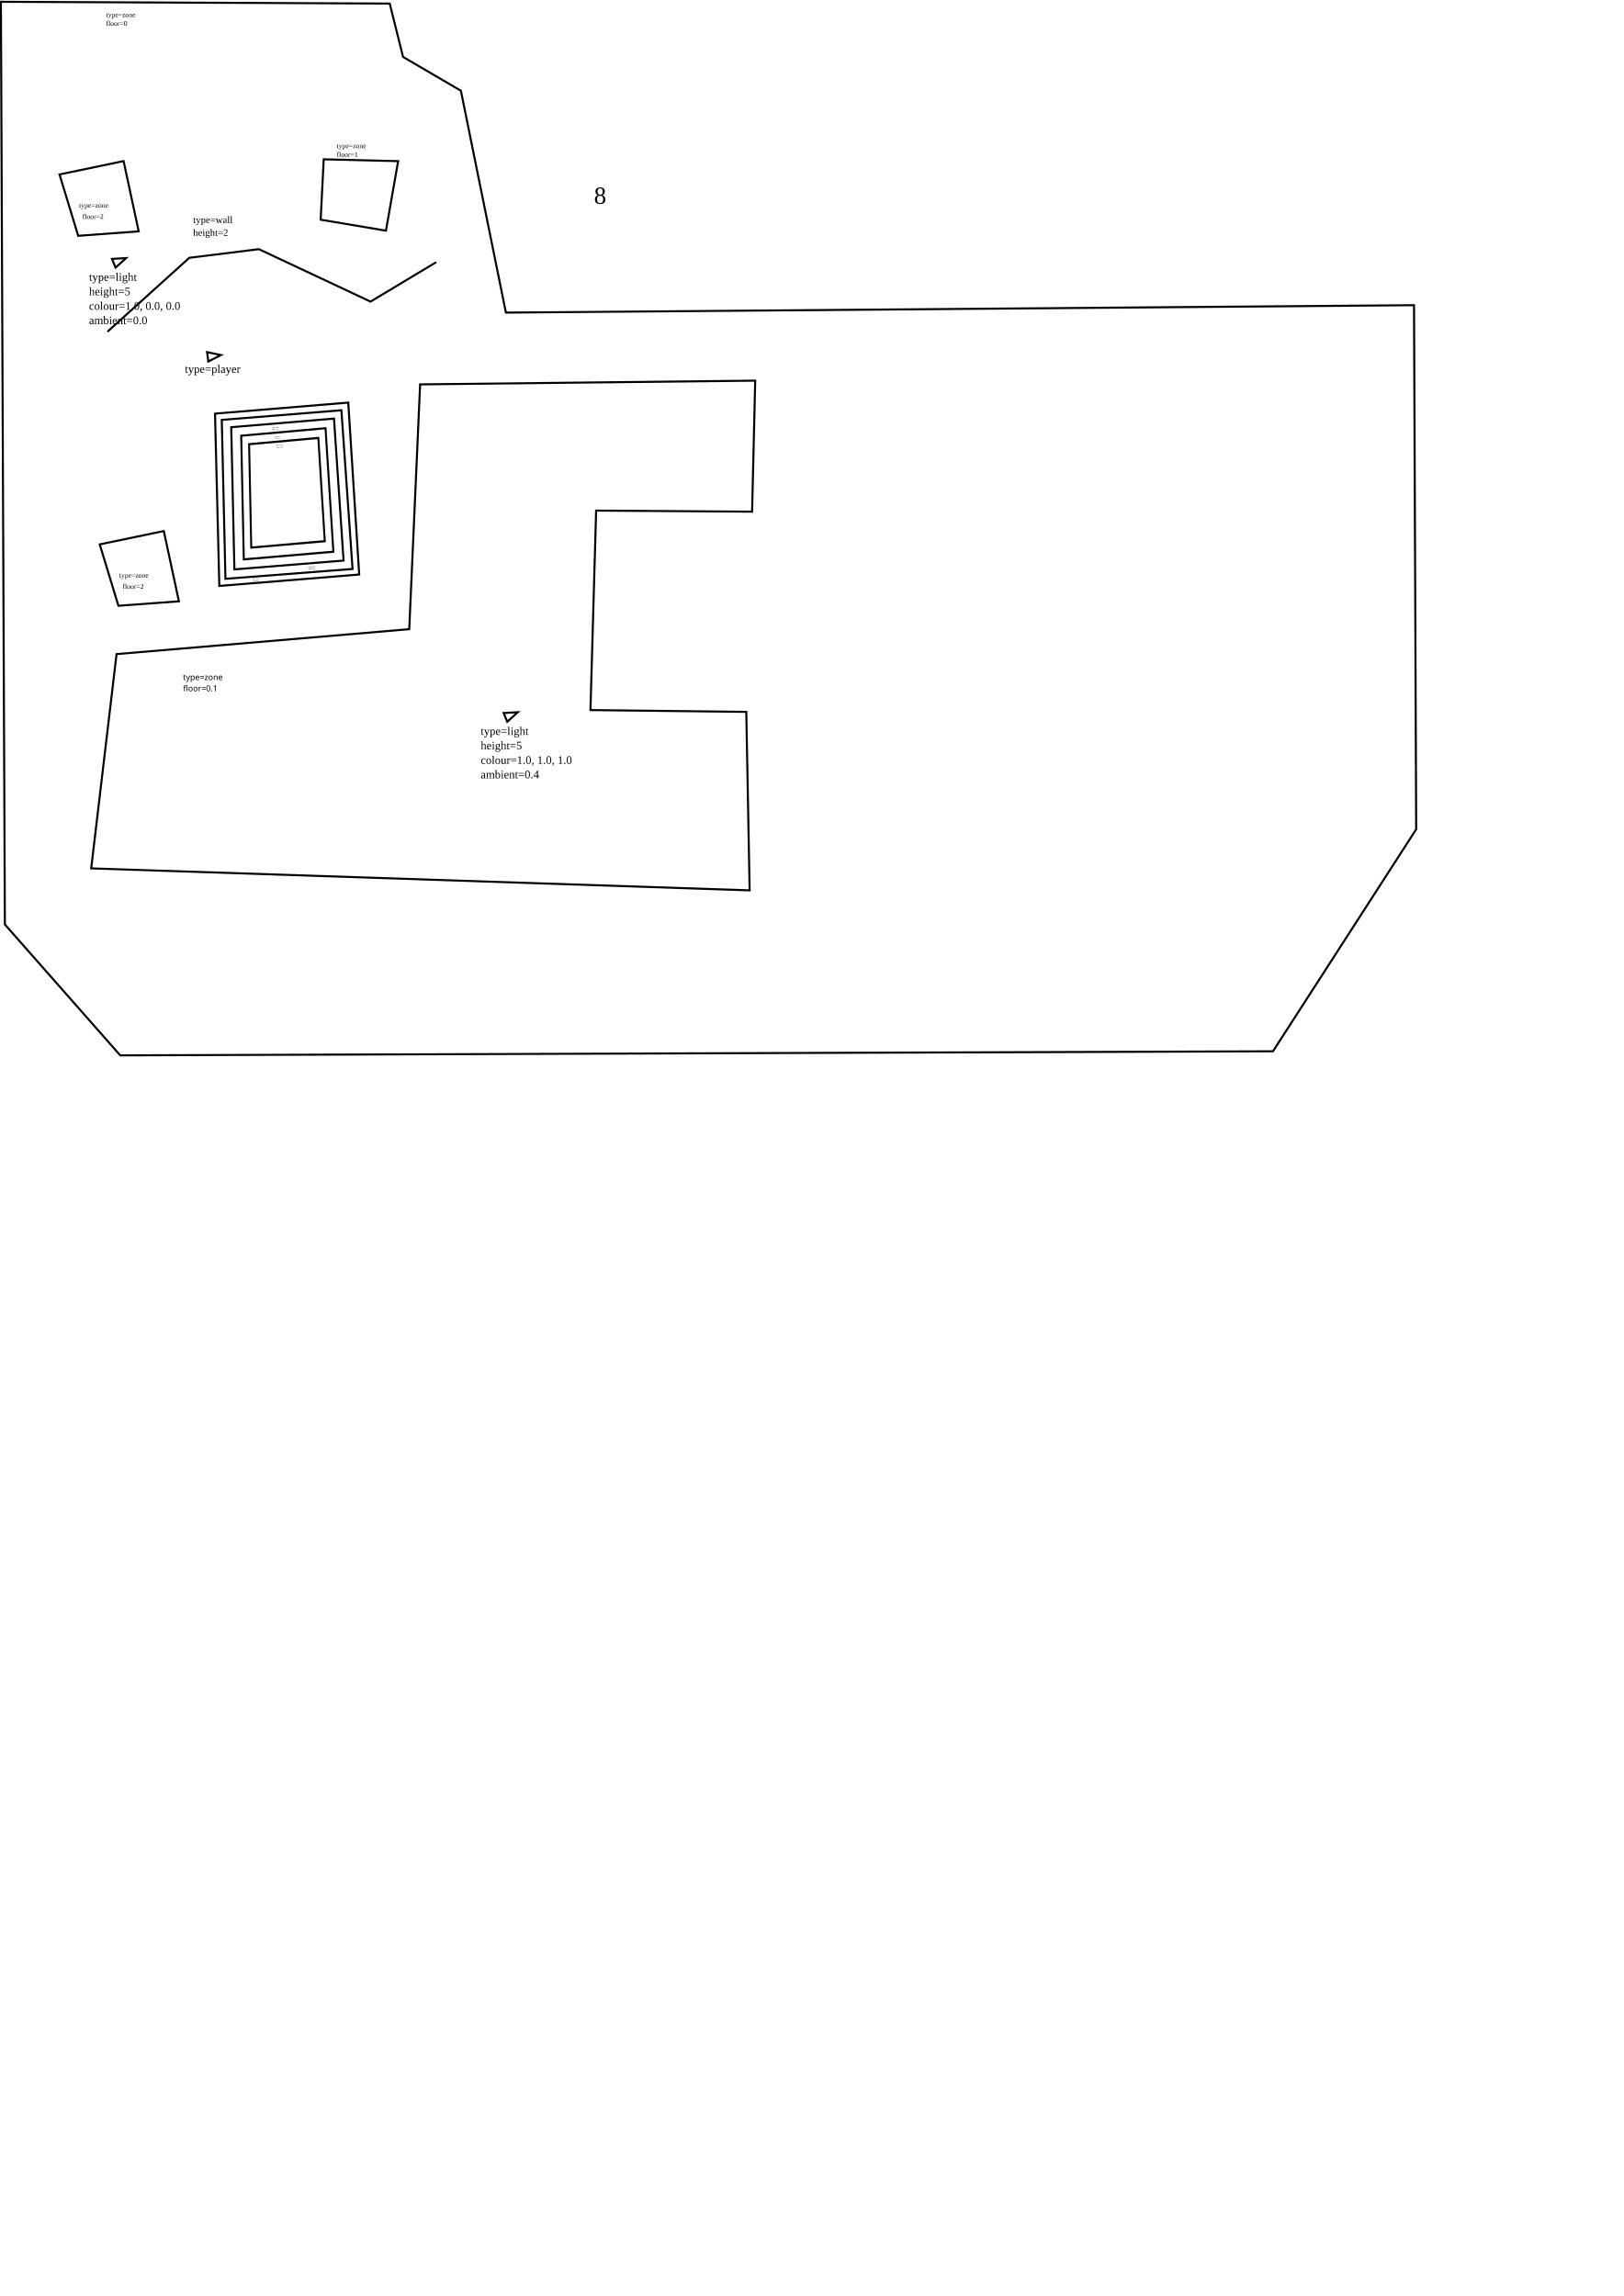
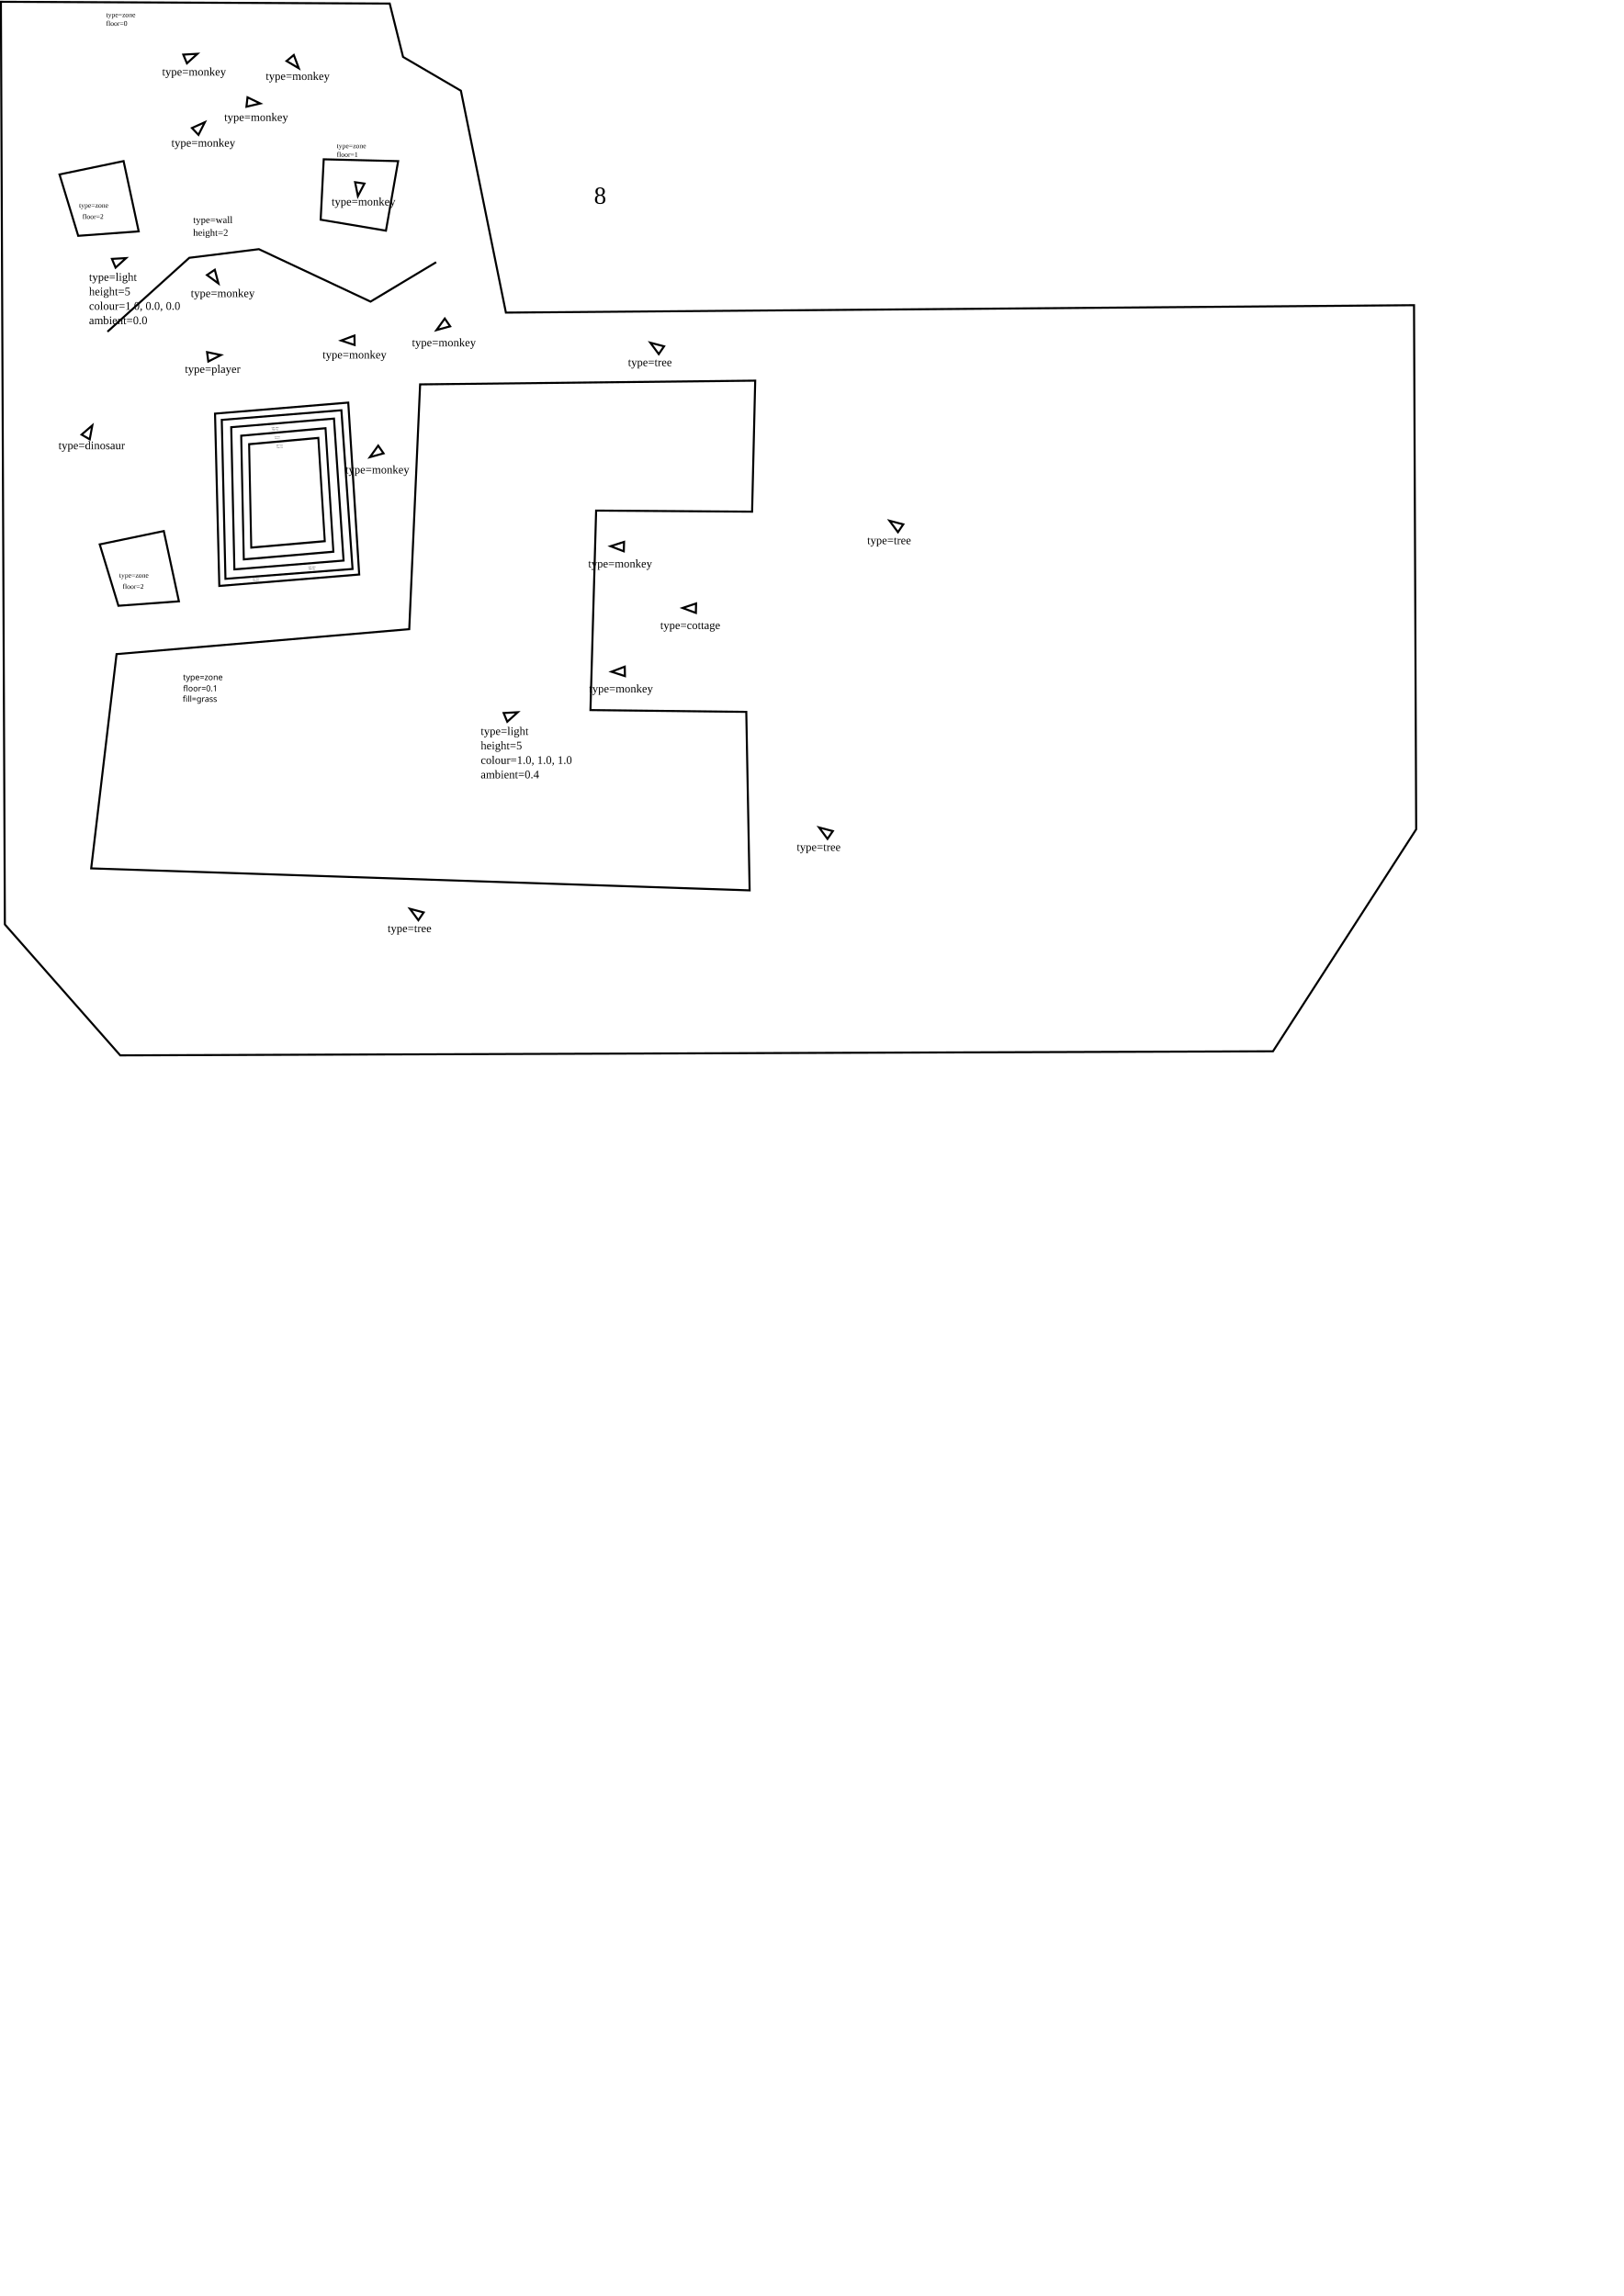
<svg xmlns="http://www.w3.org/2000/svg" width="210mm" height="297mm" viewBox="0 0 210 297" version="1.1" id="svg1">
  <defs id="defs1">
    <rect x="357.962" y="869.614" width="268.471" height="112.836" id="rect1" />
  </defs>
  <g id="layer1">
    <text xml:space="preserve" transform="matrix(0.2645833,0,0,0.2645833,-17.88486,-206.5387)" id="text1" style="text-align:start;writing-mode:lr-tb;direction:ltr;white-space:pre;shape-inside:url(#rect1);display:inline;fill:#000000">
-       <tspan x="357.961" y="880.23" id="tspan10924">8</tspan>
+       <tspan x="357.961" y="880.23" id="tspan2025">8</tspan>
    </text>
    <g id="g5">
      <text xml:space="preserve" style="font-size:0.909px;text-align:start;writing-mode:lr-tb;direction:ltr;text-anchor:start;fill:#000000;fill-opacity:1;stroke:none;stroke-width:0.076;stroke-opacity:1" x="13.721" y="2.202" id="text2">
        <tspan id="tspan2" style="fill:#000000;fill-opacity:1;stroke:none;stroke-width:0.076" x="13.721" y="2.202">type=zone</tspan>
      </text>
      <text xml:space="preserve" style="font-size:0.909px;text-align:start;writing-mode:lr-tb;direction:ltr;text-anchor:start;fill:#000000;fill-opacity:1;stroke:none;stroke-width:0.076;stroke-opacity:1" x="13.728" y="3.33" id="text2-7">
        <tspan id="tspan2-2" style="fill:#000000;fill-opacity:1;stroke:none;stroke-width:0.076" x="13.728" y="3.33">floor=0</tspan>
      </text>
+       <g id="g4-5" transform="translate(-1.019873,-7.344743)">
+         <path style="fill:none;fill-opacity:1;stroke:#000000;stroke-width:0.265;stroke-opacity:1" d="m 25.848,23.903 0.841,0.885 0.83,-1.639 z" id="path2-1" />
+         <text xml:space="preserve" style="font-size:1.501px;text-align:start;writing-mode:lr-tb;direction:ltr;text-anchor:start;fill:#000000;fill-opacity:1;stroke:none;stroke-width:0.125;stroke-opacity:1" x="23.18" y="26.307" id="text3-3">
+           <tspan id="tspan3-9" style="fill:#000000;fill-opacity:1;stroke:none;stroke-width:0.125" x="23.18" y="26.307">type=monkey</tspan>
+         </text>
+       </g>
+       <g id="g4-5-8" transform="translate(-2.212866,-16.53182)">
+         <path style="fill:none;fill-opacity:1;stroke:#000000;stroke-width:0.265;stroke-opacity:1" d="m 25.92,23.595 0.468,1.128 1.362,-1.232 z" id="path2-1-7" />
+         <text xml:space="preserve" style="font-size:1.501px;text-align:start;writing-mode:lr-tb;direction:ltr;text-anchor:start;fill:#000000;fill-opacity:1;stroke:none;stroke-width:0.125;stroke-opacity:1" x="23.18" y="26.307" id="text3-3-1">
+           <tspan id="tspan3-9-5" style="fill:#000000;fill-opacity:1;stroke:none;stroke-width:0.125" x="23.18" y="26.307">type=monkey</tspan>
+         </text>
+       </g>
      <g id="g4-5-8-2" transform="translate(31.58906,68.63706)">
        <path style="fill:none;fill-opacity:1;stroke:#000000;stroke-width:0.265;stroke-opacity:1" d="m 33.55,23.595 0.468,1.128 1.362,-1.232 z" id="path2-1-7-3" />
        <text xml:space="preserve" style="font-size:1.501px;text-align:start;writing-mode:lr-tb;direction:ltr;text-anchor:start;fill:#000000;fill-opacity:1;stroke:none;stroke-width:0.125;stroke-opacity:1" x="30.582" y="26.427" id="text3-3-1-7">
          <tspan id="tspan3-9-5-5" style="fill:#000000;fill-opacity:1;stroke:none;stroke-width:0.125" x="30.582" y="26.427">type=light</tspan>
        </text>
        <text xml:space="preserve" style="font-size:1.501px;text-align:start;writing-mode:lr-tb;direction:ltr;text-anchor:start;fill:#000000;fill-opacity:1;stroke:none;stroke-width:0.125;stroke-opacity:1" x="30.582" y="28.298" id="text3-3-1-7-9">
          <tspan id="tspan3-9-5-5-2" style="fill:#000000;fill-opacity:1;stroke:none;stroke-width:0.125" x="30.582" y="28.298">height=5</tspan>
        </text>
        <text xml:space="preserve" style="font-size:1.501px;text-align:start;writing-mode:lr-tb;direction:ltr;text-anchor:start;fill:#000000;fill-opacity:1;stroke:none;stroke-width:0.125;stroke-opacity:1" x="30.582" y="30.169" id="text3-3-1-7-2">
          <tspan id="tspan3-9-5-5-8" style="fill:#000000;fill-opacity:1;stroke:none;stroke-width:0.125" x="30.582" y="30.169">colour=1.0, 1.0, 1.0</tspan>
        </text>
        <text xml:space="preserve" style="font-size:1.501px;text-align:start;writing-mode:lr-tb;direction:ltr;text-anchor:start;fill:#000000;fill-opacity:1;stroke:none;stroke-width:0.125;stroke-opacity:1" x="30.582" y="32.04" id="text3-3-1-7-97">
          <tspan id="tspan3-9-5-5-3" style="fill:#000000;fill-opacity:1;stroke:none;stroke-width:0.125" x="30.582" y="32.04">ambient=0.4</tspan>
        </text>
      </g>
      <g id="g4-5-8-2-6" transform="translate(-19.07064,9.894325)">
        <path style="fill:none;fill-opacity:1;stroke:#000000;stroke-width:0.265;stroke-opacity:1" d="m 33.55,23.595 0.468,1.128 1.362,-1.232 z" id="path2-1-7-3-1" />
        <text xml:space="preserve" style="font-size:1.501px;text-align:start;writing-mode:lr-tb;direction:ltr;text-anchor:start;fill:#000000;fill-opacity:1;stroke:none;stroke-width:0.125;stroke-opacity:1" x="30.582" y="26.427" id="text3-3-1-7-29">
          <tspan id="tspan3-9-5-5-31" style="fill:#000000;fill-opacity:1;stroke:none;stroke-width:0.125" x="30.582" y="26.427">type=light</tspan>
        </text>
        <text xml:space="preserve" style="font-size:1.501px;text-align:start;writing-mode:lr-tb;direction:ltr;text-anchor:start;fill:#000000;fill-opacity:1;stroke:none;stroke-width:0.125;stroke-opacity:1" x="30.582" y="28.298" id="text3-3-1-7-9-9">
          <tspan id="tspan3-9-5-5-2-4" style="fill:#000000;fill-opacity:1;stroke:none;stroke-width:0.125" x="30.582" y="28.298">height=5</tspan>
        </text>
        <text xml:space="preserve" style="font-size:1.501px;text-align:start;writing-mode:lr-tb;direction:ltr;text-anchor:start;fill:#000000;fill-opacity:1;stroke:none;stroke-width:0.125;stroke-opacity:1" x="30.582" y="30.169" id="text3-3-1-7-2-7">
          <tspan id="tspan3-9-5-5-8-8" style="fill:#000000;fill-opacity:1;stroke:none;stroke-width:0.125" x="30.582" y="30.169">colour=1.0, 0.0, 0.0</tspan>
        </text>
        <text xml:space="preserve" style="font-size:1.501px;text-align:start;writing-mode:lr-tb;direction:ltr;text-anchor:start;fill:#000000;fill-opacity:1;stroke:none;stroke-width:0.125;stroke-opacity:1" x="30.582" y="32.04" id="text3-3-1-7-97-4">
          <tspan id="tspan3-9-5-5-3-5" style="fill:#000000;fill-opacity:1;stroke:none;stroke-width:0.125" x="30.582" y="32.04">ambient=0.0</tspan>
        </text>
      </g>
+       <g id="g4-5-8-6" transform="translate(5.822039,-10.66291)">
+         <path style="fill:none;fill-opacity:1;stroke:#000000;stroke-width:0.265;stroke-opacity:1" d="m 26.189,23.254 -0.137,1.213 1.789,-0.418 z" id="path2-1-7-7" />
+         <text xml:space="preserve" style="font-size:1.501px;text-align:start;writing-mode:lr-tb;direction:ltr;text-anchor:start;fill:#000000;fill-opacity:1;stroke:none;stroke-width:0.125;stroke-opacity:1" x="23.18" y="26.307" id="text3-3-1-9">
+           <tspan id="tspan3-9-5-4" style="fill:#000000;fill-opacity:1;stroke:none;stroke-width:0.125" x="23.18" y="26.307">type=monkey</tspan>
+         </text>
+       </g>
+       <g id="g4-5-3" transform="translate(18.53776,20.06561)">
+         <path style="fill:none;fill-opacity:1;stroke:#000000;stroke-width:0.265;stroke-opacity:1" d="m 27.325,24.562 -0.021,-1.221 -1.72,0.646 z" id="path2-1-6" />
+         <text xml:space="preserve" style="font-size:1.501px;text-align:start;writing-mode:lr-tb;direction:ltr;text-anchor:start;fill:#000000;fill-opacity:1;stroke:none;stroke-width:0.125;stroke-opacity:1" x="23.18" y="26.307" id="text3-3-7">
+           <tspan id="tspan3-9-53" style="fill:#000000;fill-opacity:1;stroke:none;stroke-width:0.125" x="23.18" y="26.307">type=monkey</tspan>
+         </text>
+       </g>
+       <g id="g4-5-3-1" transform="translate(1.489317,12.11764)">
+         <path style="fill:none;fill-opacity:1;stroke:#000000;stroke-width:0.265;stroke-opacity:1" d="m 26.291,22.776 -1.011,0.684 1.48,1.088 z" id="path2-1-6-2" />
+         <text xml:space="preserve" style="font-size:1.501px;text-align:start;writing-mode:lr-tb;direction:ltr;text-anchor:start;fill:#000000;fill-opacity:1;stroke:none;stroke-width:0.125;stroke-opacity:1" x="23.18" y="26.307" id="text3-3-7-7">
+           <tspan id="tspan3-9-53-0" style="fill:#000000;fill-opacity:1;stroke:none;stroke-width:0.125" x="23.18" y="26.307">type=monkey</tspan>
+         </text>
+       </g>
+       <g id="g4-5-8-6-5" transform="translate(30.1,18.4964)">
+         <path style="fill:none;fill-opacity:1;stroke:#000000;stroke-width:0.265;stroke-opacity:1" d="m 28.119,23.714 -0.695,-1.004 -1.072,1.492 z" id="path2-1-7-7-6" />
+         <text xml:space="preserve" style="font-size:1.501px;text-align:start;writing-mode:lr-tb;direction:ltr;text-anchor:start;fill:#000000;fill-opacity:1;stroke:none;stroke-width:0.125;stroke-opacity:1" x="23.18" y="26.307" id="text3-3-1-9-2">
+           <tspan id="tspan3-9-5-4-9" style="fill:#000000;fill-opacity:1;stroke:none;stroke-width:0.125" x="23.18" y="26.307">type=monkey</tspan>
+         </text>
+       </g>
+       <g id="g4-5-8-6-5-3" transform="translate(21.48873,34.93369)">
+         <path style="fill:none;fill-opacity:1;stroke:#000000;stroke-width:0.265;stroke-opacity:1" d="m 28.119,23.714 -0.695,-1.004 -1.072,1.492 z" id="path2-1-7-7-6-8" />
+         <text xml:space="preserve" style="font-size:1.501px;text-align:start;writing-mode:lr-tb;direction:ltr;text-anchor:start;fill:#000000;fill-opacity:1;stroke:none;stroke-width:0.125;stroke-opacity:1" x="23.18" y="26.307" id="text3-3-1-9-2-48">
+           <tspan id="tspan3-9-5-4-9-0" style="fill:#000000;fill-opacity:1;stroke:none;stroke-width:0.125" x="23.18" y="26.307">type=monkey</tspan>
+         </text>
+       </g>
+       <g id="g4-5-8-6-5-32" transform="translate(52.89492,47.09292)">
+         <path style="fill:none;fill-opacity:1;stroke:#000000;stroke-width:0.265;stroke-opacity:1" d="m 27.782,24.221 0.037,-1.22 -1.748,0.564 z" id="path2-1-7-7-6-6" />
+         <text xml:space="preserve" style="font-size:1.501px;text-align:start;writing-mode:lr-tb;direction:ltr;text-anchor:start;fill:#000000;fill-opacity:1;stroke:none;stroke-width:0.125;stroke-opacity:1" x="23.18" y="26.307" id="text3-3-1-9-2-94">
+           <tspan id="tspan3-9-5-4-9-1" style="fill:#000000;fill-opacity:1;stroke:none;stroke-width:0.125" x="23.18" y="26.307">type=monkey</tspan>
+         </text>
+       </g>
+       <g id="g4-5-8-6-5-8" transform="translate(53.00565,63.26971)">
+         <path style="fill:none;fill-opacity:1;stroke:#000000;stroke-width:0.265;stroke-opacity:1" d="M 27.821,24.189 27.794,22.968 26.078,23.622 Z" id="path2-1-7-7-6-38" />
+         <text xml:space="preserve" style="font-size:1.501px;text-align:start;writing-mode:lr-tb;direction:ltr;text-anchor:start;fill:#000000;fill-opacity:1;stroke:none;stroke-width:0.125;stroke-opacity:1" x="23.18" y="26.307" id="text3-3-1-9-2-1">
+           <tspan id="tspan3-9-5-4-9-5" style="fill:#000000;fill-opacity:1;stroke:none;stroke-width:0.125" x="23.18" y="26.307">type=monkey</tspan>
+         </text>
+       </g>
+       <g id="g4-5-8-6-5-2" transform="translate(62.2115,55.06791)">
+         <path style="fill:none;fill-opacity:1;stroke:#000000;stroke-width:0.265;stroke-opacity:1" d="m 27.79,24.214 0.023,-1.22 -1.742,0.584 z" id="path2-1-7-7-6-3" />
+         <text xml:space="preserve" style="font-size:1.501px;text-align:start;writing-mode:lr-tb;direction:ltr;text-anchor:start;fill:#000000;fill-opacity:1;stroke:none;stroke-width:0.125;stroke-opacity:1" x="23.18" y="26.307" id="text3-3-1-9-2-9">
+           <tspan id="tspan3-9-5-4-9-97" style="fill:#000000;fill-opacity:1;stroke:none;stroke-width:0.125" x="23.18" y="26.307">type=cottage</tspan>
+         </text>
+       </g>
+       <g id="g4-5-8-6-2" transform="translate(11.18701,-15.96969)">
+         <path style="fill:none;fill-opacity:1;stroke:#000000;stroke-width:0.265;stroke-opacity:1" d="m 26.812,23.083 -0.937,0.782 1.582,0.934 z" id="path2-1-7-7-0" />
+         <text xml:space="preserve" style="font-size:1.501px;text-align:start;writing-mode:lr-tb;direction:ltr;text-anchor:start;fill:#000000;fill-opacity:1;stroke:none;stroke-width:0.125;stroke-opacity:1" x="23.18" y="26.307" id="text3-3-1-9-4">
+           <tspan id="tspan3-9-5-4-4" style="fill:#000000;fill-opacity:1;stroke:none;stroke-width:0.125" x="23.18" y="26.307">type=monkey</tspan>
+         </text>
+       </g>
      <g id="g4-7-6" transform="translate(0.7349449,21.92168)">
        <path style="fill:none;fill-opacity:1;stroke:#000000;stroke-width:0.265;stroke-opacity:1" d="m 26.047,23.631 0.16,1.21 1.635,-0.837 z" id="path2-55-7" />
        <text xml:space="preserve" style="font-size:1.501px;text-align:start;writing-mode:lr-tb;direction:ltr;text-anchor:start;fill:#000000;fill-opacity:1;stroke:none;stroke-width:0.125;stroke-opacity:1" x="23.18" y="26.307" id="text3-4-8">
          <tspan id="tspan3-1-4" style="fill:#000000;fill-opacity:1;stroke:none;stroke-width:0.125" x="23.18" y="26.307">type=player</tspan>
        </text>
      </g>
      <g id="g6" transform="translate(11.96265,8.297953)">
        <text xml:space="preserve" style="font-size:0.909px;text-align:start;writing-mode:lr-tb;direction:ltr;text-anchor:start;fill:#000000;fill-opacity:1;stroke:none;stroke-width:0.076;stroke-opacity:1" x="31.588" y="10.856" id="text2-8">
          <tspan id="tspan2-20" style="fill:#000000;fill-opacity:1;stroke:none;stroke-width:0.076" x="31.588" y="10.856">type=zone</tspan>
        </text>
        <text xml:space="preserve" style="font-size:0.909px;text-align:start;writing-mode:lr-tb;direction:ltr;text-anchor:start;fill:#000000;fill-opacity:1;stroke:none;stroke-width:0.076;stroke-opacity:1" x="31.595" y="11.984" id="text2-7-7">
          <tspan id="tspan2-2-4" style="fill:#000000;fill-opacity:1;stroke:none;stroke-width:0.076" x="31.595" y="11.984">floor=1</tspan>
        </text>
        <path style="fill:none;fill-opacity:1;stroke:#000000;stroke-width:0.265;stroke-opacity:1" d="m 29.905,12.309 -0.395,7.812 8.443,1.42 1.578,-8.995 z" id="path5" />
+         <g id="g4-5-8-6-2-9" transform="translate(7.73476,-8.031607)">
+           <path style="fill:none;fill-opacity:1;stroke:#000000;stroke-width:0.265;stroke-opacity:1" d="m 27.438,23.481 -1.208,-0.177 0.359,1.801 z" id="path2-1-7-7-0-9" />
+           <text xml:space="preserve" style="font-size:1.501px;text-align:start;writing-mode:lr-tb;direction:ltr;text-anchor:start;fill:#000000;fill-opacity:1;stroke:none;stroke-width:0.125;stroke-opacity:1" x="23.18" y="26.307" id="text3-3-1-9-4-9">
+             <tspan id="tspan3-9-5-4-4-3" style="fill:#000000;fill-opacity:1;stroke:none;stroke-width:0.125" x="23.18" y="26.307">type=monkey</tspan>
+           </text>
+         </g>
      </g>
      <g id="g7" transform="translate(3.15172,-30.0846)">
        <text xml:space="preserve" style="font-size:0.909px;text-align:start;writing-mode:lr-tb;direction:ltr;text-anchor:start;fill:#000000;fill-opacity:1;stroke:none;stroke-width:0.076;stroke-opacity:1" x="7.07" y="56.937" id="text2-3">
          <tspan id="tspan2-9" style="fill:#000000;fill-opacity:1;stroke:none;stroke-width:0.076" x="7.07" y="56.937">type=zone</tspan>
        </text>
        <text xml:space="preserve" style="font-size:0.909px;text-align:start;writing-mode:lr-tb;direction:ltr;text-anchor:start;fill:#000000;fill-opacity:1;stroke:none;stroke-width:0.076;stroke-opacity:1" x="7.507" y="58.387" id="text2-3-3">
          <tspan id="tspan2-9-6" style="fill:#000000;fill-opacity:1;stroke:none;stroke-width:0.076" x="7.507" y="58.387">floor=2</tspan>
        </text>
        <path style="fill:none;fill-opacity:1;stroke:#000000;stroke-width:0.265;stroke-opacity:1" d="m 6.962,60.589 7.825,-0.575 -1.956,-9.091 -8.286,1.726 z" id="path6" />
      </g>
      <g id="g7-1" transform="translate(8.353112,17.7701)">
        <text xml:space="preserve" style="font-size:0.909px;text-align:start;writing-mode:lr-tb;direction:ltr;text-anchor:start;fill:#000000;fill-opacity:1;stroke:none;stroke-width:0.076;stroke-opacity:1" x="7.07" y="56.937" id="text2-3-8">
          <tspan id="tspan2-9-7" style="fill:#000000;fill-opacity:1;stroke:none;stroke-width:0.076" x="7.07" y="56.937">type=zone</tspan>
        </text>
        <text xml:space="preserve" style="font-size:0.909px;text-align:start;writing-mode:lr-tb;direction:ltr;text-anchor:start;fill:#000000;fill-opacity:1;stroke:none;stroke-width:0.076;stroke-opacity:1" x="7.507" y="58.387" id="text2-3-3-9">
          <tspan id="tspan2-9-6-2" style="fill:#000000;fill-opacity:1;stroke:none;stroke-width:0.076" x="7.507" y="58.387">floor=2</tspan>
        </text>
        <path style="fill:none;fill-opacity:1;stroke:#000000;stroke-width:0.265;stroke-opacity:1" d="m 6.962,60.589 7.825,-0.575 -1.956,-9.091 -8.286,1.726 z" id="path6-0" />
      </g>
      <g id="g7-4" transform="translate(26.38602,10.8822)">
        <text xml:space="preserve" style="font-size:0.202px;text-align:start;writing-mode:lr-tb;direction:ltr;text-anchor:start;fill:#000000;fill-opacity:1;stroke:none;stroke-width:0.076;stroke-opacity:1" x="6.291" y="64.041" id="text2-3-0">
          <tspan id="tspan2-9-9" style="fill:#000000;fill-opacity:1;stroke:none;stroke-width:0.076" x="6.291" y="64.041">type=zone</tspan>
        </text>
        <text xml:space="preserve" style="font-size:0.202px;text-align:start;writing-mode:lr-tb;direction:ltr;text-anchor:start;fill:#000000;fill-opacity:1;stroke:none;stroke-width:0.076;stroke-opacity:1" x="6.341" y="64.306" id="text2-3-3-2">
          <tspan id="tspan2-9-6-4" style="fill:#000000;fill-opacity:1;stroke:none;stroke-width:0.076" x="6.341" y="64.306">floor=0.2</tspan>
        </text>
        <path style="fill:none;fill-opacity:1;stroke:#000000;stroke-width:0.265;stroke-opacity:1" d="M 1.979,64.911 20.071,63.435 18.655,41.196 1.424,42.622 Z" id="path6-9" />
        <g id="g10">
          <text xml:space="preserve" style="font-size:0.222px;text-align:start;writing-mode:lr-tb;direction:ltr;text-anchor:start;fill:#000000;fill-opacity:1;stroke:none;stroke-width:0.076;stroke-opacity:1" x="13.485" y="62.5" id="text2-3-0-0">
            <tspan id="tspan2-9-9-9" style="fill:#000000;fill-opacity:1;stroke:none;stroke-width:0.076" x="13.485" y="62.5">type=zone</tspan>
          </text>
          <text xml:space="preserve" style="font-size:0.222px;text-align:start;writing-mode:lr-tb;direction:ltr;text-anchor:start;fill:#000000;fill-opacity:1;stroke:none;stroke-width:0.076;stroke-opacity:1" x="13.54" y="62.791" id="text2-3-3-2-3">
            <tspan id="tspan2-9-6-4-0" style="fill:#000000;fill-opacity:1;stroke:none;stroke-width:0.076" x="13.54" y="62.791">floor=0.2</tspan>
          </text>
          <path style="fill:none;fill-opacity:1;stroke:#000000;stroke-width:0.265;stroke-opacity:1" d="M 2.297,43.432 2.773,63.991 19.211,62.718 17.768,42.186 Z" id="path10" />
          <g id="g1865">
            <text xml:space="preserve" style="font-size:0.217px;text-align:start;writing-mode:lr-tb;direction:ltr;text-anchor:start;fill:#000000;fill-opacity:1;stroke:none;stroke-width:0.076;stroke-opacity:1" x="8.747" y="44.486" id="text2-3-0-0-6">
              <tspan id="tspan2-9-9-9-7" style="fill:#000000;fill-opacity:1;stroke:none;stroke-width:0.076" x="8.747" y="44.486">type=zone</tspan>
            </text>
            <text xml:space="preserve" style="font-size:0.217px;text-align:start;writing-mode:lr-tb;direction:ltr;text-anchor:start;fill:#000000;fill-opacity:1;stroke:none;stroke-width:0.076;stroke-opacity:1" x="8.8" y="44.771" id="text2-3-3-2-3-5">
              <tspan id="tspan2-9-6-4-0-3" style="fill:#000000;fill-opacity:1;stroke:none;stroke-width:0.076" x="8.8" y="44.771">floor=0.2</tspan>
            </text>
            <path style="fill:none;fill-opacity:1;stroke:#000000;stroke-width:0.265;stroke-opacity:1" d="M 3.52,44.379 3.929,62.77 18.049,61.631 16.81,43.265 Z" id="path10-3" />
            <g id="g1865-5" transform="matrix(0.8204918,0,0,0.8697439,1.921924,6.881878)" style="stroke-width:1.184">
              <text xml:space="preserve" style="font-size:0.206px;text-align:start;writing-mode:lr-tb;direction:ltr;text-anchor:start;fill:#000000;fill-opacity:1;stroke:none;stroke-width:0.09;stroke-opacity:1" x="8.762" y="44.582" id="text2-3-0-0-6-6">
                <tspan id="tspan2-9-9-9-7-2" style="fill:#000000;fill-opacity:1;stroke:none;stroke-width:0.09" x="8.762" y="44.582">type=zone</tspan>
              </text>
              <text xml:space="preserve" style="font-size:0.206px;text-align:start;writing-mode:lr-tb;direction:ltr;text-anchor:start;fill:#000000;fill-opacity:1;stroke:none;stroke-width:0.09;stroke-opacity:1" x="8.812" y="44.853" id="text2-3-3-2-3-5-9">
                <tspan id="tspan2-9-6-4-0-3-1" style="fill:#000000;fill-opacity:1;stroke:none;stroke-width:0.09" x="8.812" y="44.853">floor=0.2</tspan>
              </text>
              <g id="g1865-5-7" transform="matrix(0.820949,0,0,0.8360907,1.877445,8.535703)" style="stroke-width:1.429">
                <text xml:space="preserve" style="font-size:0.303px;text-align:start;writing-mode:lr-tb;direction:ltr;text-anchor:start;fill:#000000;fill-opacity:1;stroke:none;stroke-width:0.108;stroke-opacity:1" x="8.759" y="44.651" id="text2-3-0-0-6-6-0">
                  <tspan id="tspan2-9-9-9-7-2-9" style="fill:#000000;fill-opacity:1;stroke:none;stroke-width:0.108" x="8.759" y="44.651">type=zone</tspan>
                </text>
                <text xml:space="preserve" style="font-size:0.303px;text-align:start;writing-mode:lr-tb;direction:ltr;text-anchor:start;fill:#000000;fill-opacity:1;stroke:none;stroke-width:0.108;stroke-opacity:1" x="8.834" y="45.049" id="text2-3-3-2-3-5-9-3">
                  <tspan id="tspan2-9-6-4-0-3-1-6" style="fill:#000000;fill-opacity:1;stroke:none;stroke-width:0.108" x="8.834" y="45.049">floor=0.2</tspan>
                </text>
                <path style="fill:none;fill-opacity:1;stroke:#000000;stroke-width:0.378;stroke-opacity:1" d="M 3.52,44.379 3.929,62.77 18.049,61.631 16.81,43.265 Z" id="path10-3-2-0" />
              </g>
              <path style="fill:none;fill-opacity:1;stroke:#000000;stroke-width:0.313;stroke-opacity:1" d="M 3.52,44.379 3.929,62.77 18.049,61.631 16.81,43.265 Z" id="path10-3-2" />
            </g>
          </g>
        </g>
      </g>
      <path style="fill:none;fill-opacity:1;stroke:#000000;stroke-width:0.265;stroke-opacity:1" d="M 0.63,119.583 15.551,136.518 164.64,135.989 183.161,107.274 182.881,39.478 65.431,40.437 59.61,11.738 52.13,7.365 50.404,0.46 0.115,0.23 Z" id="path8" />
      <g id="g9">
        <path style="fill:none;fill-opacity:1;stroke:#000000;stroke-width:0.265;stroke-opacity:1" d="m 13.901,42.906 10.584,-9.559 8.996,-1.116 14.44,6.784 8.49,-5.095" id="path9" />
        <text xml:space="preserve" style="font-size:1.272px;text-align:start;writing-mode:lr-tb;direction:ltr;text-anchor:start;fill:#000000;fill-opacity:1;stroke:none;stroke-width:0.106;stroke-opacity:1" x="24.985" y="28.853" id="text9">
          <tspan id="tspan9" style="fill:#000000;fill-opacity:1;stroke:none;stroke-width:0.106" x="24.985" y="28.853">type=wall</tspan>
        </text>
        <text xml:space="preserve" style="font-size:1.272px;text-align:start;writing-mode:lr-tb;direction:ltr;text-anchor:start;fill:#000000;fill-opacity:1;stroke:none;stroke-width:0.106;stroke-opacity:1" x="24.98" y="30.506" id="text9-3">
          <tspan id="tspan9-7" style="fill:#000000;fill-opacity:1;stroke:none;stroke-width:0.106" x="24.98" y="30.506">height=2</tspan>
        </text>
      </g>
+       <g id="g4-5-8-6-0-0" transform="translate(-15.62314,31.80567)">
+         <path style="fill:none;fill-opacity:1;stroke:#000000;stroke-width:0.265;stroke-opacity:1" d="m 26.173,24.413 1.056,0.613 0.335,-1.806 z" id="path2-1-7-7-5-4" />
+         <text xml:space="preserve" style="font-size:1.501px;text-align:start;writing-mode:lr-tb;direction:ltr;text-anchor:start;fill:#000000;fill-opacity:1;stroke:none;stroke-width:0.125;stroke-opacity:1" x="23.18" y="26.307" id="text3-3-1-9-2-4">
+           <tspan id="tspan3-9-5-4-3-44" style="fill:#000000;fill-opacity:1;stroke:none;stroke-width:0.125" x="23.18" y="26.307">type=dinosaur</tspan>
+         </text>
+       </g>
+       <g id="g4-5-8-6-0-893-2-3" transform="translate(88.97304,44.07742)">
+         <path style="fill:none;fill-opacity:1;stroke:#000000;stroke-width:0.265;stroke-opacity:1" d="m 27.162,24.76 0.688,-1.008 -1.777,-0.466 z" id="path2-1-7-7-5-68-6-6" />
+         <text xml:space="preserve" style="font-size:1.501px;text-align:start;writing-mode:lr-tb;direction:ltr;text-anchor:start;fill:#000000;fill-opacity:1;stroke:none;stroke-width:0.125;stroke-opacity:1" x="23.18" y="26.307" id="text3-3-1-9-2-02-5-7">
+           <tspan id="tspan3-9-5-4-3-10-2-5" style="fill:#000000;fill-opacity:1;stroke:none;stroke-width:0.125" x="23.18" y="26.307">type=tree</tspan>
+         </text>
+       </g>
+       <g id="g4-5-8-6-0-893-2-3-3" transform="translate(79.86166,83.75342)">
+         <path style="fill:none;fill-opacity:1;stroke:#000000;stroke-width:0.265;stroke-opacity:1" d="m 27.162,24.76 0.688,-1.008 -1.777,-0.466 z" id="path2-1-7-7-5-68-6-6-5" />
+         <text xml:space="preserve" style="font-size:1.501px;text-align:start;writing-mode:lr-tb;direction:ltr;text-anchor:start;fill:#000000;fill-opacity:1;stroke:none;stroke-width:0.125;stroke-opacity:1" x="23.18" y="26.307" id="text3-3-1-9-2-02-5-7-6">
+           <tspan id="tspan3-9-5-4-3-10-2-5-2" style="fill:#000000;fill-opacity:1;stroke:none;stroke-width:0.125" x="23.18" y="26.307">type=tree</tspan>
+         </text>
+       </g>
+       <g id="g4-5-8-6-0-893-2-3-3-9" transform="translate(58.03702,21.04506)">
+         <path style="fill:none;fill-opacity:1;stroke:#000000;stroke-width:0.265;stroke-opacity:1" d="m 27.162,24.76 0.688,-1.008 -1.777,-0.466 z" id="path2-1-7-7-5-68-6-6-5-9" />
+         <text xml:space="preserve" style="font-size:1.501px;text-align:start;writing-mode:lr-tb;direction:ltr;text-anchor:start;fill:#000000;fill-opacity:1;stroke:none;stroke-width:0.125;stroke-opacity:1" x="23.18" y="26.307" id="text3-3-1-9-2-02-5-7-6-1">
+           <tspan id="tspan3-9-5-4-3-10-2-5-2-7" style="fill:#000000;fill-opacity:1;stroke:none;stroke-width:0.125" x="23.18" y="26.307">type=tree</tspan>
+         </text>
+       </g>
+       <g id="g4-5-8-6-0-893-2-3-3-5" transform="translate(26.94475,94.2728)">
+         <path style="fill:none;fill-opacity:1;stroke:#000000;stroke-width:0.265;stroke-opacity:1" d="m 27.162,24.76 0.688,-1.008 -1.777,-0.466 z" id="path2-1-7-7-5-68-6-6-5-5" />
+         <text xml:space="preserve" style="font-size:1.501px;text-align:start;writing-mode:lr-tb;direction:ltr;text-anchor:start;fill:#000000;fill-opacity:1;stroke:none;stroke-width:0.125;stroke-opacity:1" x="23.18" y="26.307" id="text3-3-1-9-2-02-5-7-6-8">
+           <tspan id="tspan3-9-5-4-3-10-2-5-2-1" style="fill:#000000;fill-opacity:1;stroke:none;stroke-width:0.125" x="23.18" y="26.307">type=tree</tspan>
+         </text>
+       </g>
      <g id="g4329">
        <path style="fill:none;stroke:#000000;stroke-width:0.265px;stroke-linecap:butt;stroke-linejoin:miter;stroke-opacity:1" d="m 15.075,84.612 -3.281,27.717 85.16,2.845 -0.434,-23.09 -20.154,-0.232 0.734,-25.805 20.172,0.14 0.402,-16.949 -43.339,0.484 -1.406,31.665 z" id="path1574" />
        <text xml:space="preserve" style="font-style:normal;font-weight:normal;font-size:1.055px;line-height:1.25;font-family:sans-serif;fill:#000000;fill-opacity:1;stroke:none;stroke-width:0.265" x="23.664" y="87.966" id="text2304">
          <tspan id="tspan2302" style="stroke-width:0.265" x="23.664" y="87.966">type=zone</tspan>
        </text>
        <text xml:space="preserve" style="font-style:normal;font-weight:normal;font-size:1.055px;line-height:1.25;font-family:sans-serif;fill:#000000;fill-opacity:1;stroke:none;stroke-width:0.265" x="23.697" y="89.416" id="text2304-3">
          <tspan id="tspan2302-6" style="stroke-width:0.265" x="23.697" y="89.416">floor=0.1</tspan>
        </text>
+         <text xml:space="preserve" style="font-style:normal;font-weight:normal;font-size:1.055px;line-height:1.25;font-family:sans-serif;fill:#000000;fill-opacity:1;stroke:none;stroke-width:0.265" x="23.628" y="90.78" id="text2304-3-7">
+           <tspan id="tspan2302-6-5" style="stroke-width:0.265" x="23.628" y="90.78">fill=grass</tspan>
+         </text>
      </g>
    </g>
  </g>
</svg>
